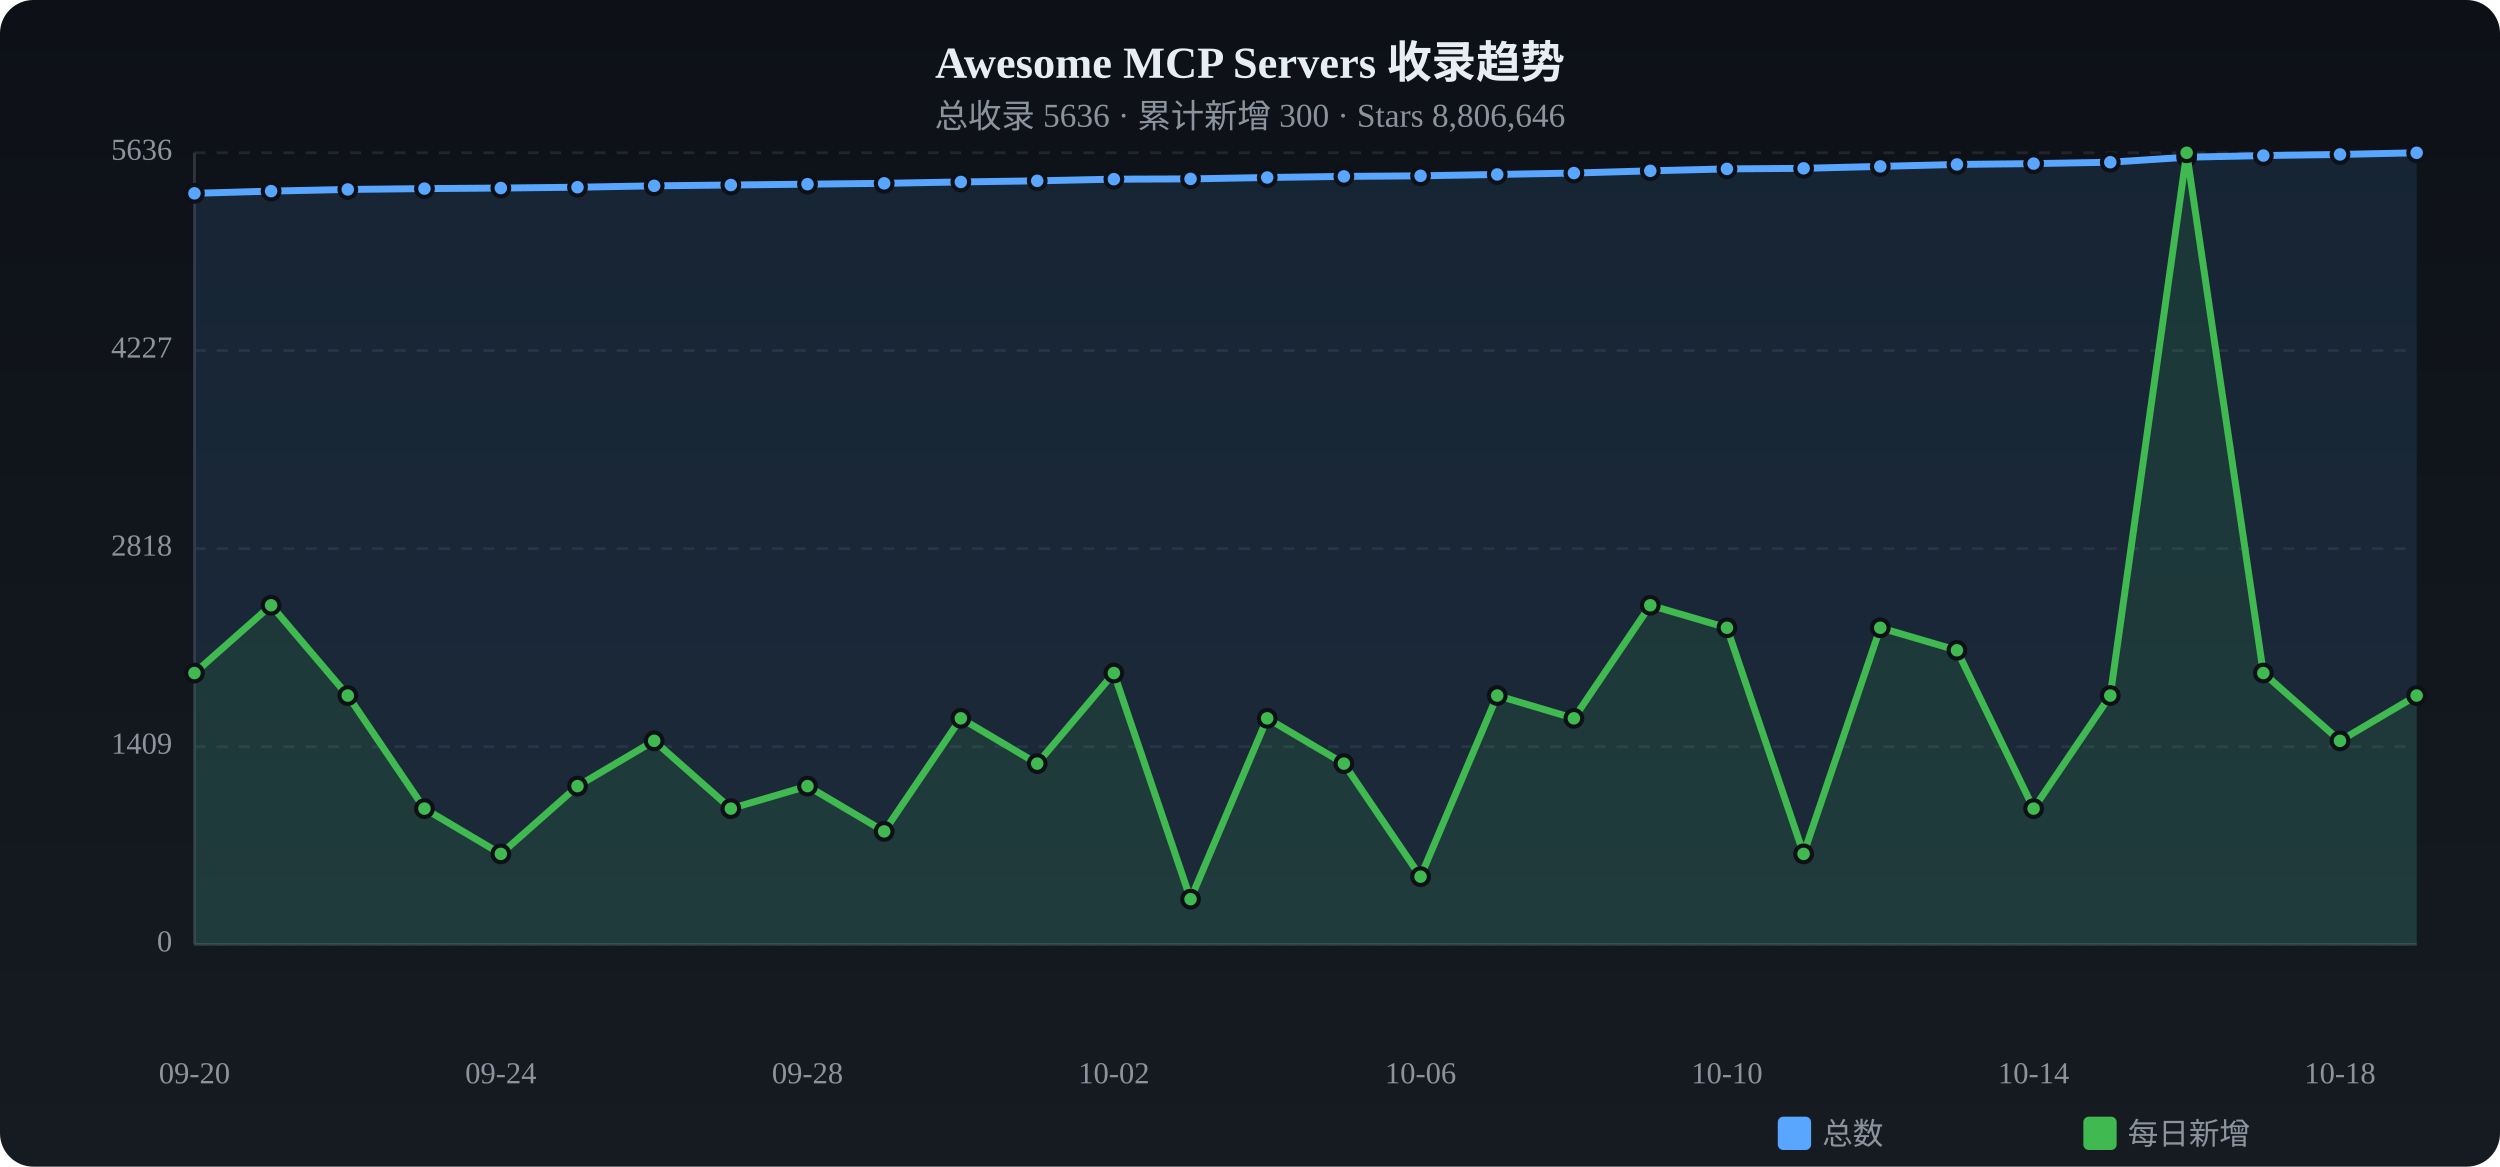
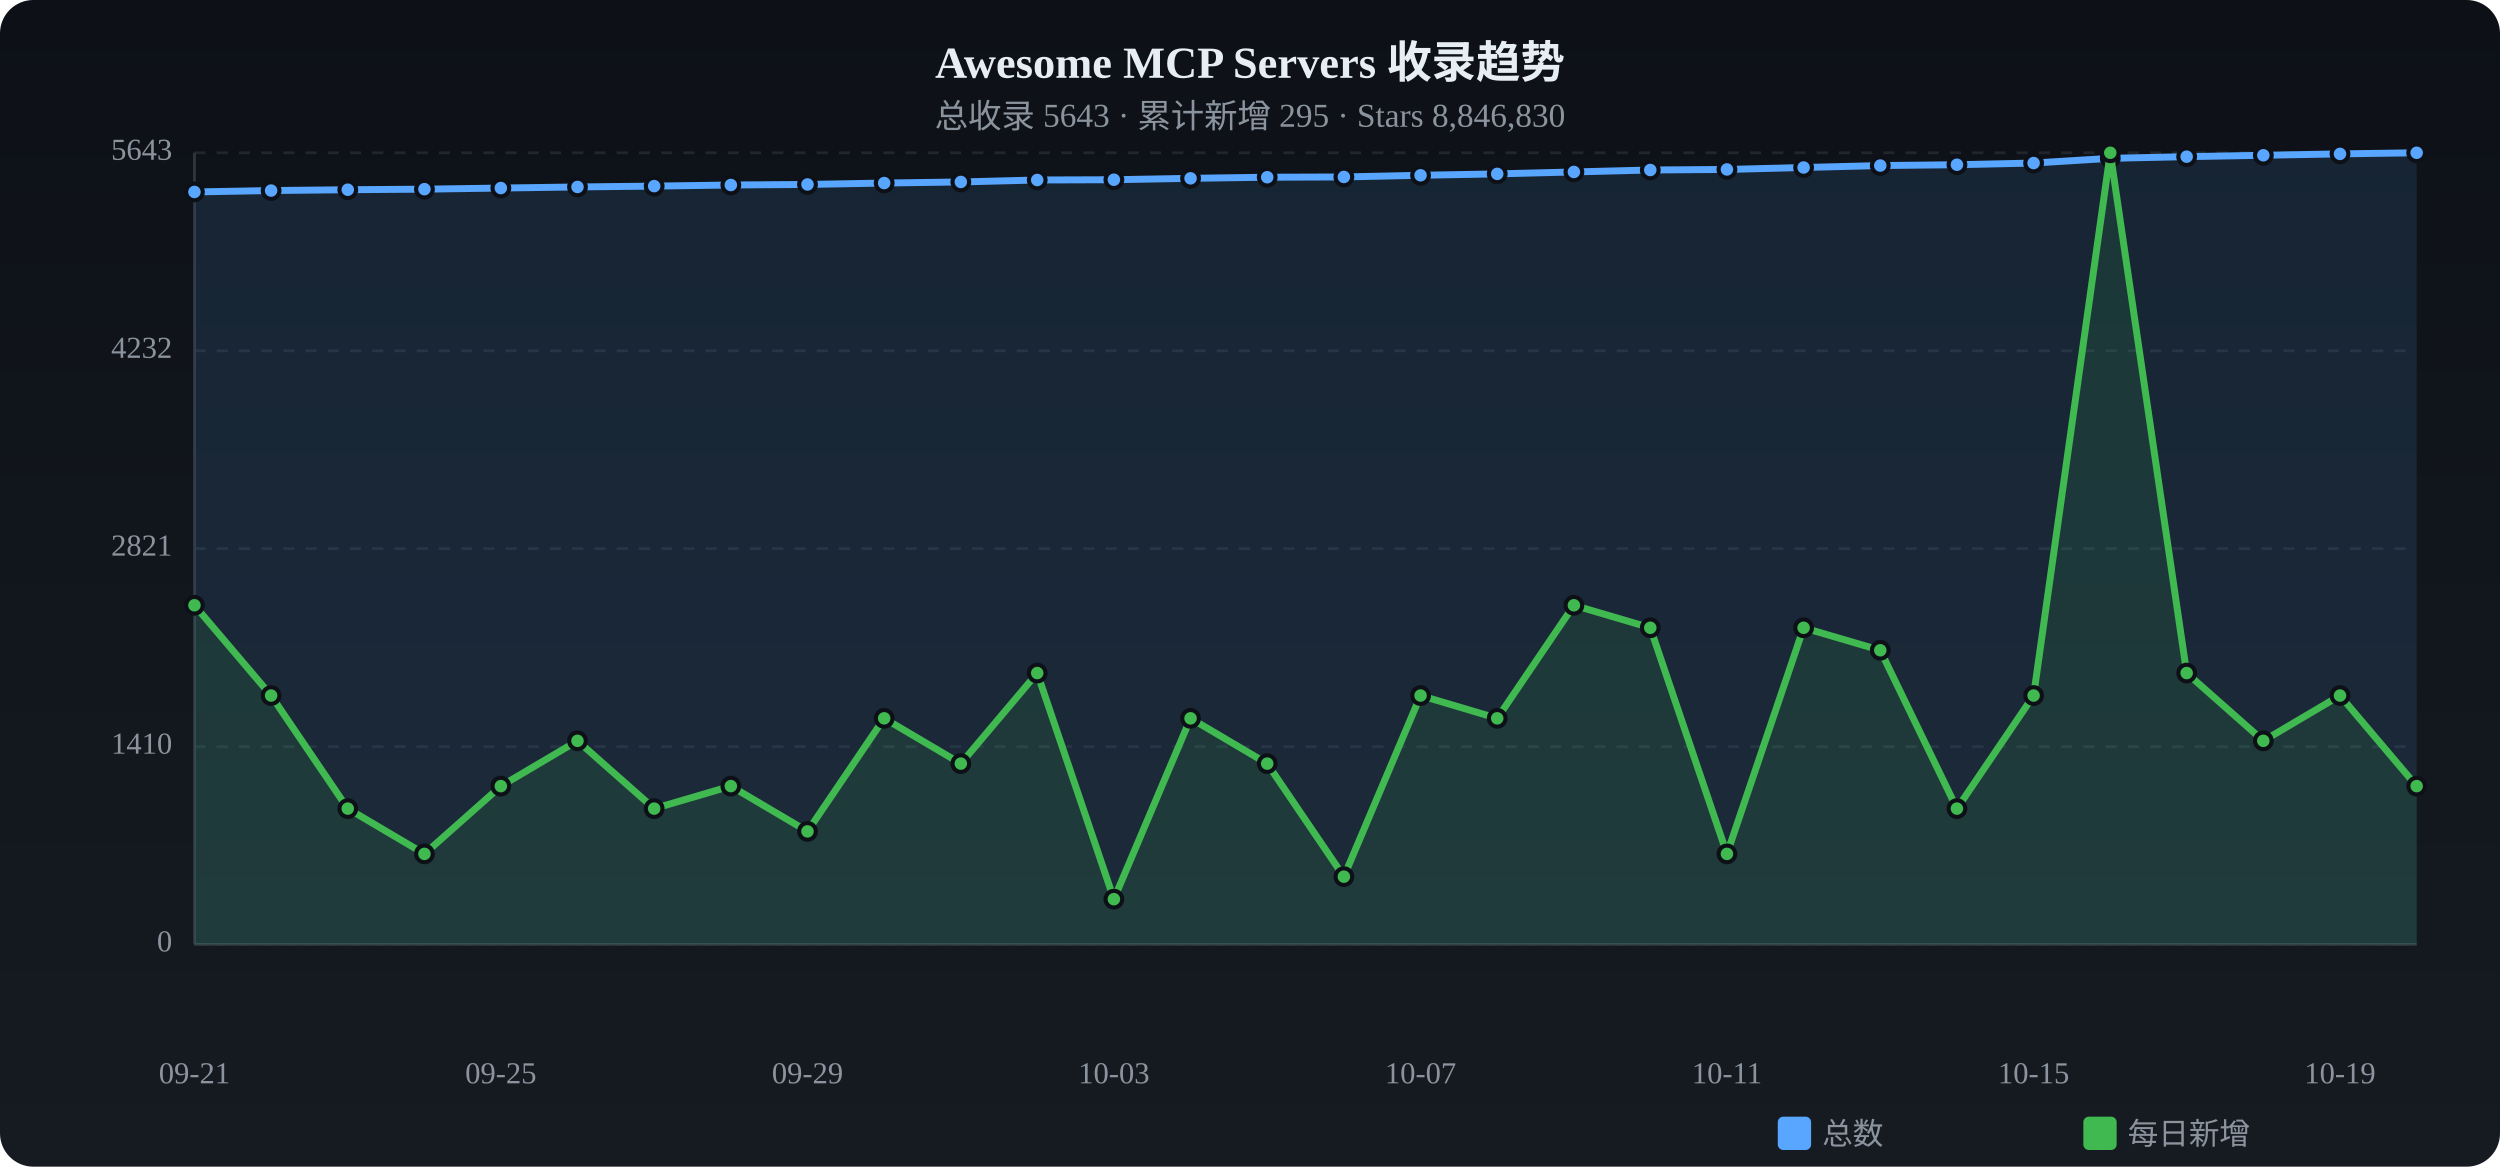
<svg xmlns="http://www.w3.org/2000/svg" viewBox="0 0 900 420" width="900" height="420">
  <defs>
    <linearGradient id="tbg" x1="0%" y1="0%" x2="0%" y2="100%">
      <stop offset="0%" stop-color="#0d1117" />
      <stop offset="100%" stop-color="#161b22" />
    </linearGradient>
  </defs>
  <rect width="900" height="420" rx="12" fill="url(#tbg)" />
  <text x="450.0" y="28" text-anchor="middle" fill="#e6edf3" font-size="16" font-weight="bold">Awesome MCP Servers 收录趋势</text>
-   <text x="450.0" y="46" text-anchor="middle" fill="#8b949e" font-size="12">总收录 5636 · 累计新增 300 · Stars 8,806,646</text>
+   <text x="450.0" y="46" text-anchor="middle" fill="#8b949e" font-size="12">总收录 5643 · 累计新增 295 · Stars 8,846,830</text>
  <text x="62" y="340.0" text-anchor="end" fill="#8b949e" font-size="11" dominant-baseline="middle">0</text>
  <line x1="70" y1="340.0" x2="870" y2="340.0" stroke="#21262d" stroke-dasharray="4 4" />
-   <text x="62" y="268.8" text-anchor="end" fill="#8b949e" font-size="11" dominant-baseline="middle">1409</text>
+   <text x="62" y="268.8" text-anchor="end" fill="#8b949e" font-size="11" dominant-baseline="middle">1410</text>
  <line x1="70" y1="268.8" x2="870" y2="268.8" stroke="#21262d" stroke-dasharray="4 4" />
-   <text x="62" y="197.5" text-anchor="end" fill="#8b949e" font-size="11" dominant-baseline="middle">2818</text>
+   <text x="62" y="197.5" text-anchor="end" fill="#8b949e" font-size="11" dominant-baseline="middle">2821</text>
  <line x1="70" y1="197.5" x2="870" y2="197.5" stroke="#21262d" stroke-dasharray="4 4" />
-   <text x="62" y="126.2" text-anchor="end" fill="#8b949e" font-size="11" dominant-baseline="middle">4227</text>
-   <line x1="70" y1="126.2" x2="870" y2="126.2" stroke="#21262d" stroke-dasharray="4 4" />
-   <text x="62" y="55.0" text-anchor="end" fill="#8b949e" font-size="11" dominant-baseline="middle">5636</text>
+   <text x="62" y="126.3" text-anchor="end" fill="#8b949e" font-size="11" dominant-baseline="middle">4232</text>
+   <line x1="70" y1="126.3" x2="870" y2="126.3" stroke="#21262d" stroke-dasharray="4 4" />
+   <text x="62" y="55.0" text-anchor="end" fill="#8b949e" font-size="11" dominant-baseline="middle">5643</text>
  <line x1="70" y1="55.0" x2="870" y2="55.0" stroke="#21262d" stroke-dasharray="4 4" />
  <line x1="70" y1="55" x2="70" y2="340" stroke="#30363d" />
  <line x1="70" y1="340" x2="870" y2="340" stroke="#30363d" />
-   <path d="M70.0,69.6 L97.6,68.8 L125.2,68.2 L152.8,67.9 L180.3,67.7 L207.9,67.4 L235.5,66.9 L263.1,66.6 L290.7,66.3 L318.3,66.0 L345.9,65.5 L373.4,65.1 L401.0,64.5 L428.6,64.4 L456.2,63.9 L483.8,63.5 L511.4,63.3 L539.0,62.8 L566.6,62.3 L594.1,61.5 L621.7,60.8 L649.3,60.6 L676.9,59.9 L704.5,59.2 L732.1,58.9 L759.7,58.4 L787.2,56.6 L814.8,56.0 L842.4,55.6 L870.0,55.0 L870.0,340 L70.0,340 Z" fill="#58a6ff" opacity="0.12" />
-   <polyline points="70.0,69.6 97.6,68.8 125.2,68.2 152.8,67.9 180.3,67.7 207.9,67.4 235.5,66.9 263.1,66.6 290.7,66.3 318.3,66.0 345.9,65.5 373.4,65.1 401.0,64.5 428.6,64.4 456.2,63.9 483.8,63.5 511.4,63.3 539.0,62.8 566.6,62.3 594.1,61.5 621.7,60.8 649.3,60.6 676.9,59.9 704.5,59.2 732.1,58.9 759.7,58.4 787.2,56.6 814.8,56.0 842.4,55.6 870.0,55.0" fill="none" stroke="#58a6ff" stroke-width="2.5" stroke-linecap="round" stroke-linejoin="round" />
-   <circle cx="70.0" cy="69.6" r="3" fill="#58a6ff" stroke="#0d1117" stroke-width="1.5" />
-   <circle cx="97.6" cy="68.8" r="3" fill="#58a6ff" stroke="#0d1117" stroke-width="1.5" />
-   <circle cx="125.2" cy="68.2" r="3" fill="#58a6ff" stroke="#0d1117" stroke-width="1.5" />
-   <circle cx="152.8" cy="67.9" r="3" fill="#58a6ff" stroke="#0d1117" stroke-width="1.5" />
+   <path d="M70.0,69.1 L97.6,68.6 L125.2,68.3 L152.8,68.1 L180.3,67.7 L207.9,67.3 L235.5,67.0 L263.1,66.6 L290.7,66.4 L318.3,65.9 L345.9,65.5 L373.4,64.8 L401.0,64.7 L428.6,64.2 L456.2,63.8 L483.8,63.7 L511.4,63.1 L539.0,62.6 L566.6,61.9 L594.1,61.2 L621.7,61.0 L649.3,60.3 L676.9,59.6 L704.5,59.3 L732.1,58.7 L759.7,57.0 L787.2,56.4 L814.8,55.9 L842.4,55.4 L870.0,55.0 L870.0,340 L70.0,340 Z" fill="#58a6ff" opacity="0.12" />
+   <polyline points="70.0,69.1 97.6,68.6 125.2,68.3 152.8,68.1 180.3,67.7 207.9,67.3 235.5,67.0 263.1,66.6 290.7,66.4 318.3,65.9 345.9,65.5 373.4,64.8 401.0,64.7 428.6,64.2 456.2,63.8 483.8,63.7 511.4,63.1 539.0,62.6 566.6,61.9 594.1,61.2 621.7,61.0 649.3,60.3 676.9,59.6 704.5,59.3 732.1,58.7 759.7,57.0 787.2,56.4 814.8,55.9 842.4,55.4 870.0,55.0" fill="none" stroke="#58a6ff" stroke-width="2.5" stroke-linecap="round" stroke-linejoin="round" />
+   <circle cx="70.0" cy="69.1" r="3" fill="#58a6ff" stroke="#0d1117" stroke-width="1.5" />
+   <circle cx="97.6" cy="68.6" r="3" fill="#58a6ff" stroke="#0d1117" stroke-width="1.5" />
+   <circle cx="125.2" cy="68.3" r="3" fill="#58a6ff" stroke="#0d1117" stroke-width="1.5" />
+   <circle cx="152.8" cy="68.1" r="3" fill="#58a6ff" stroke="#0d1117" stroke-width="1.5" />
  <circle cx="180.3" cy="67.7" r="3" fill="#58a6ff" stroke="#0d1117" stroke-width="1.5" />
-   <circle cx="207.9" cy="67.4" r="3" fill="#58a6ff" stroke="#0d1117" stroke-width="1.5" />
-   <circle cx="235.5" cy="66.9" r="3" fill="#58a6ff" stroke="#0d1117" stroke-width="1.5" />
+   <circle cx="207.9" cy="67.3" r="3" fill="#58a6ff" stroke="#0d1117" stroke-width="1.5" />
+   <circle cx="235.5" cy="67.0" r="3" fill="#58a6ff" stroke="#0d1117" stroke-width="1.5" />
  <circle cx="263.1" cy="66.6" r="3" fill="#58a6ff" stroke="#0d1117" stroke-width="1.5" />
-   <circle cx="290.7" cy="66.3" r="3" fill="#58a6ff" stroke="#0d1117" stroke-width="1.5" />
-   <circle cx="318.3" cy="66.0" r="3" fill="#58a6ff" stroke="#0d1117" stroke-width="1.5" />
+   <circle cx="290.7" cy="66.4" r="3" fill="#58a6ff" stroke="#0d1117" stroke-width="1.5" />
+   <circle cx="318.3" cy="65.9" r="3" fill="#58a6ff" stroke="#0d1117" stroke-width="1.5" />
  <circle cx="345.9" cy="65.5" r="3" fill="#58a6ff" stroke="#0d1117" stroke-width="1.5" />
-   <circle cx="373.4" cy="65.1" r="3" fill="#58a6ff" stroke="#0d1117" stroke-width="1.5" />
-   <circle cx="401.0" cy="64.5" r="3" fill="#58a6ff" stroke="#0d1117" stroke-width="1.5" />
-   <circle cx="428.6" cy="64.4" r="3" fill="#58a6ff" stroke="#0d1117" stroke-width="1.5" />
-   <circle cx="456.2" cy="63.9" r="3" fill="#58a6ff" stroke="#0d1117" stroke-width="1.5" />
-   <circle cx="483.8" cy="63.5" r="3" fill="#58a6ff" stroke="#0d1117" stroke-width="1.5" />
-   <circle cx="511.4" cy="63.3" r="3" fill="#58a6ff" stroke="#0d1117" stroke-width="1.5" />
-   <circle cx="539.0" cy="62.8" r="3" fill="#58a6ff" stroke="#0d1117" stroke-width="1.5" />
-   <circle cx="566.6" cy="62.3" r="3" fill="#58a6ff" stroke="#0d1117" stroke-width="1.5" />
-   <circle cx="594.1" cy="61.5" r="3" fill="#58a6ff" stroke="#0d1117" stroke-width="1.5" />
-   <circle cx="621.7" cy="60.8" r="3" fill="#58a6ff" stroke="#0d1117" stroke-width="1.5" />
-   <circle cx="649.3" cy="60.6" r="3" fill="#58a6ff" stroke="#0d1117" stroke-width="1.5" />
-   <circle cx="676.9" cy="59.9" r="3" fill="#58a6ff" stroke="#0d1117" stroke-width="1.5" />
-   <circle cx="704.5" cy="59.2" r="3" fill="#58a6ff" stroke="#0d1117" stroke-width="1.5" />
-   <circle cx="732.1" cy="58.9" r="3" fill="#58a6ff" stroke="#0d1117" stroke-width="1.5" />
-   <circle cx="759.7" cy="58.4" r="3" fill="#58a6ff" stroke="#0d1117" stroke-width="1.5" />
-   <circle cx="787.2" cy="56.6" r="3" fill="#58a6ff" stroke="#0d1117" stroke-width="1.5" />
-   <circle cx="814.8" cy="56.0" r="3" fill="#58a6ff" stroke="#0d1117" stroke-width="1.5" />
-   <circle cx="842.4" cy="55.6" r="3" fill="#58a6ff" stroke="#0d1117" stroke-width="1.5" />
+   <circle cx="373.4" cy="64.8" r="3" fill="#58a6ff" stroke="#0d1117" stroke-width="1.5" />
+   <circle cx="401.0" cy="64.7" r="3" fill="#58a6ff" stroke="#0d1117" stroke-width="1.5" />
+   <circle cx="428.6" cy="64.2" r="3" fill="#58a6ff" stroke="#0d1117" stroke-width="1.5" />
+   <circle cx="456.2" cy="63.8" r="3" fill="#58a6ff" stroke="#0d1117" stroke-width="1.5" />
+   <circle cx="483.8" cy="63.7" r="3" fill="#58a6ff" stroke="#0d1117" stroke-width="1.5" />
+   <circle cx="511.4" cy="63.1" r="3" fill="#58a6ff" stroke="#0d1117" stroke-width="1.5" />
+   <circle cx="539.0" cy="62.6" r="3" fill="#58a6ff" stroke="#0d1117" stroke-width="1.5" />
+   <circle cx="566.6" cy="61.9" r="3" fill="#58a6ff" stroke="#0d1117" stroke-width="1.5" />
+   <circle cx="594.1" cy="61.2" r="3" fill="#58a6ff" stroke="#0d1117" stroke-width="1.5" />
+   <circle cx="621.7" cy="61.0" r="3" fill="#58a6ff" stroke="#0d1117" stroke-width="1.5" />
+   <circle cx="649.3" cy="60.3" r="3" fill="#58a6ff" stroke="#0d1117" stroke-width="1.5" />
+   <circle cx="676.9" cy="59.6" r="3" fill="#58a6ff" stroke="#0d1117" stroke-width="1.5" />
+   <circle cx="704.5" cy="59.3" r="3" fill="#58a6ff" stroke="#0d1117" stroke-width="1.5" />
+   <circle cx="732.1" cy="58.7" r="3" fill="#58a6ff" stroke="#0d1117" stroke-width="1.5" />
+   <circle cx="759.7" cy="57.0" r="3" fill="#58a6ff" stroke="#0d1117" stroke-width="1.5" />
+   <circle cx="787.2" cy="56.4" r="3" fill="#58a6ff" stroke="#0d1117" stroke-width="1.5" />
+   <circle cx="814.8" cy="55.9" r="3" fill="#58a6ff" stroke="#0d1117" stroke-width="1.5" />
+   <circle cx="842.4" cy="55.4" r="3" fill="#58a6ff" stroke="#0d1117" stroke-width="1.5" />
  <circle cx="870.0" cy="55.0" r="3" fill="#58a6ff" stroke="#0d1117" stroke-width="1.5" />
-   <path d="M70.0,242.3 L97.6,217.9 L125.2,250.4 L152.8,291.1 L180.3,307.4 L207.9,283.0 L235.5,266.7 L263.1,291.1 L290.7,283.0 L318.3,299.3 L345.9,258.6 L373.4,274.9 L401.0,242.3 L428.6,323.7 L456.2,258.6 L483.8,274.9 L511.4,315.6 L539.0,250.4 L566.6,258.6 L594.1,217.9 L621.7,226.0 L649.3,307.4 L676.9,226.0 L704.5,234.1 L732.1,291.1 L759.7,250.4 L787.2,55.0 L814.8,242.3 L842.4,266.7 L870.0,250.4 L870.0,340 L70.0,340 Z" fill="#3fb950" opacity="0.12" />
-   <polyline points="70.0,242.3 97.6,217.9 125.2,250.4 152.8,291.1 180.3,307.4 207.9,283.0 235.5,266.7 263.1,291.1 290.7,283.0 318.3,299.3 345.9,258.6 373.4,274.9 401.0,242.3 428.6,323.7 456.2,258.6 483.8,274.9 511.4,315.6 539.0,250.4 566.6,258.6 594.1,217.9 621.7,226.0 649.3,307.4 676.9,226.0 704.5,234.1 732.1,291.1 759.7,250.4 787.2,55.0 814.8,242.3 842.4,266.7 870.0,250.4" fill="none" stroke="#3fb950" stroke-width="2.5" stroke-linecap="round" stroke-linejoin="round" />
-   <circle cx="70.0" cy="242.3" r="3" fill="#3fb950" stroke="#0d1117" stroke-width="1.5" />
-   <circle cx="97.6" cy="217.9" r="3" fill="#3fb950" stroke="#0d1117" stroke-width="1.5" />
-   <circle cx="125.2" cy="250.4" r="3" fill="#3fb950" stroke="#0d1117" stroke-width="1.5" />
-   <circle cx="152.8" cy="291.1" r="3" fill="#3fb950" stroke="#0d1117" stroke-width="1.5" />
-   <circle cx="180.3" cy="307.4" r="3" fill="#3fb950" stroke="#0d1117" stroke-width="1.5" />
-   <circle cx="207.9" cy="283.0" r="3" fill="#3fb950" stroke="#0d1117" stroke-width="1.5" />
-   <circle cx="235.5" cy="266.7" r="3" fill="#3fb950" stroke="#0d1117" stroke-width="1.5" />
-   <circle cx="263.1" cy="291.1" r="3" fill="#3fb950" stroke="#0d1117" stroke-width="1.5" />
-   <circle cx="290.7" cy="283.0" r="3" fill="#3fb950" stroke="#0d1117" stroke-width="1.5" />
-   <circle cx="318.3" cy="299.3" r="3" fill="#3fb950" stroke="#0d1117" stroke-width="1.5" />
-   <circle cx="345.9" cy="258.6" r="3" fill="#3fb950" stroke="#0d1117" stroke-width="1.5" />
-   <circle cx="373.4" cy="274.9" r="3" fill="#3fb950" stroke="#0d1117" stroke-width="1.5" />
-   <circle cx="401.0" cy="242.3" r="3" fill="#3fb950" stroke="#0d1117" stroke-width="1.5" />
-   <circle cx="428.6" cy="323.7" r="3" fill="#3fb950" stroke="#0d1117" stroke-width="1.5" />
-   <circle cx="456.2" cy="258.6" r="3" fill="#3fb950" stroke="#0d1117" stroke-width="1.5" />
-   <circle cx="483.8" cy="274.9" r="3" fill="#3fb950" stroke="#0d1117" stroke-width="1.5" />
-   <circle cx="511.4" cy="315.6" r="3" fill="#3fb950" stroke="#0d1117" stroke-width="1.5" />
-   <circle cx="539.0" cy="250.4" r="3" fill="#3fb950" stroke="#0d1117" stroke-width="1.5" />
-   <circle cx="566.6" cy="258.6" r="3" fill="#3fb950" stroke="#0d1117" stroke-width="1.5" />
-   <circle cx="594.1" cy="217.9" r="3" fill="#3fb950" stroke="#0d1117" stroke-width="1.5" />
-   <circle cx="621.7" cy="226.0" r="3" fill="#3fb950" stroke="#0d1117" stroke-width="1.5" />
-   <circle cx="649.3" cy="307.4" r="3" fill="#3fb950" stroke="#0d1117" stroke-width="1.5" />
-   <circle cx="676.9" cy="226.0" r="3" fill="#3fb950" stroke="#0d1117" stroke-width="1.5" />
-   <circle cx="704.5" cy="234.1" r="3" fill="#3fb950" stroke="#0d1117" stroke-width="1.5" />
-   <circle cx="732.1" cy="291.1" r="3" fill="#3fb950" stroke="#0d1117" stroke-width="1.5" />
-   <circle cx="759.7" cy="250.4" r="3" fill="#3fb950" stroke="#0d1117" stroke-width="1.5" />
-   <circle cx="787.2" cy="55.0" r="3" fill="#3fb950" stroke="#0d1117" stroke-width="1.5" />
-   <circle cx="814.8" cy="242.3" r="3" fill="#3fb950" stroke="#0d1117" stroke-width="1.5" />
-   <circle cx="842.4" cy="266.7" r="3" fill="#3fb950" stroke="#0d1117" stroke-width="1.5" />
-   <circle cx="870.0" cy="250.4" r="3" fill="#3fb950" stroke="#0d1117" stroke-width="1.5" />
-   <text x="70.0" y="390" text-anchor="middle" fill="#8b949e" font-size="11">09-20</text>
-   <text x="180.3" y="390" text-anchor="middle" fill="#8b949e" font-size="11">09-24</text>
-   <text x="290.7" y="390" text-anchor="middle" fill="#8b949e" font-size="11">09-28</text>
-   <text x="401.0" y="390" text-anchor="middle" fill="#8b949e" font-size="11">10-02</text>
-   <text x="511.4" y="390" text-anchor="middle" fill="#8b949e" font-size="11">10-06</text>
-   <text x="621.7" y="390" text-anchor="middle" fill="#8b949e" font-size="11">10-10</text>
-   <text x="732.1" y="390" text-anchor="middle" fill="#8b949e" font-size="11">10-14</text>
-   <text x="842.4" y="390" text-anchor="middle" fill="#8b949e" font-size="11">10-18</text>
+   <path d="M70.0,217.9 L97.6,250.4 L125.2,291.1 L152.8,307.4 L180.3,283.0 L207.9,266.7 L235.5,291.1 L263.1,283.0 L290.7,299.3 L318.3,258.6 L345.9,274.9 L373.4,242.3 L401.0,323.7 L428.6,258.6 L456.2,274.9 L483.8,315.6 L511.4,250.4 L539.0,258.6 L566.6,217.9 L594.1,226.0 L621.7,307.4 L649.3,226.0 L676.9,234.1 L704.5,291.1 L732.1,250.4 L759.7,55.0 L787.2,242.3 L814.8,266.7 L842.4,250.4 L870.0,283.0 L870.0,340 L70.0,340 Z" fill="#3fb950" opacity="0.12" />
+   <polyline points="70.0,217.9 97.6,250.4 125.2,291.1 152.8,307.4 180.3,283.0 207.9,266.7 235.5,291.1 263.1,283.0 290.7,299.3 318.3,258.6 345.9,274.9 373.4,242.3 401.0,323.7 428.6,258.6 456.2,274.9 483.8,315.6 511.4,250.4 539.0,258.6 566.6,217.9 594.1,226.0 621.7,307.4 649.3,226.0 676.9,234.1 704.5,291.1 732.1,250.4 759.7,55.0 787.2,242.3 814.8,266.7 842.4,250.4 870.0,283.0" fill="none" stroke="#3fb950" stroke-width="2.5" stroke-linecap="round" stroke-linejoin="round" />
+   <circle cx="70.0" cy="217.9" r="3" fill="#3fb950" stroke="#0d1117" stroke-width="1.5" />
+   <circle cx="97.6" cy="250.4" r="3" fill="#3fb950" stroke="#0d1117" stroke-width="1.5" />
+   <circle cx="125.2" cy="291.1" r="3" fill="#3fb950" stroke="#0d1117" stroke-width="1.5" />
+   <circle cx="152.8" cy="307.4" r="3" fill="#3fb950" stroke="#0d1117" stroke-width="1.5" />
+   <circle cx="180.3" cy="283.0" r="3" fill="#3fb950" stroke="#0d1117" stroke-width="1.5" />
+   <circle cx="207.9" cy="266.7" r="3" fill="#3fb950" stroke="#0d1117" stroke-width="1.5" />
+   <circle cx="235.5" cy="291.1" r="3" fill="#3fb950" stroke="#0d1117" stroke-width="1.5" />
+   <circle cx="263.1" cy="283.0" r="3" fill="#3fb950" stroke="#0d1117" stroke-width="1.5" />
+   <circle cx="290.7" cy="299.3" r="3" fill="#3fb950" stroke="#0d1117" stroke-width="1.5" />
+   <circle cx="318.3" cy="258.6" r="3" fill="#3fb950" stroke="#0d1117" stroke-width="1.5" />
+   <circle cx="345.9" cy="274.9" r="3" fill="#3fb950" stroke="#0d1117" stroke-width="1.5" />
+   <circle cx="373.4" cy="242.3" r="3" fill="#3fb950" stroke="#0d1117" stroke-width="1.5" />
+   <circle cx="401.0" cy="323.7" r="3" fill="#3fb950" stroke="#0d1117" stroke-width="1.5" />
+   <circle cx="428.6" cy="258.6" r="3" fill="#3fb950" stroke="#0d1117" stroke-width="1.5" />
+   <circle cx="456.2" cy="274.9" r="3" fill="#3fb950" stroke="#0d1117" stroke-width="1.5" />
+   <circle cx="483.8" cy="315.6" r="3" fill="#3fb950" stroke="#0d1117" stroke-width="1.5" />
+   <circle cx="511.4" cy="250.4" r="3" fill="#3fb950" stroke="#0d1117" stroke-width="1.5" />
+   <circle cx="539.0" cy="258.6" r="3" fill="#3fb950" stroke="#0d1117" stroke-width="1.5" />
+   <circle cx="566.6" cy="217.9" r="3" fill="#3fb950" stroke="#0d1117" stroke-width="1.5" />
+   <circle cx="594.1" cy="226.0" r="3" fill="#3fb950" stroke="#0d1117" stroke-width="1.5" />
+   <circle cx="621.7" cy="307.4" r="3" fill="#3fb950" stroke="#0d1117" stroke-width="1.5" />
+   <circle cx="649.3" cy="226.0" r="3" fill="#3fb950" stroke="#0d1117" stroke-width="1.5" />
+   <circle cx="676.9" cy="234.1" r="3" fill="#3fb950" stroke="#0d1117" stroke-width="1.5" />
+   <circle cx="704.5" cy="291.1" r="3" fill="#3fb950" stroke="#0d1117" stroke-width="1.5" />
+   <circle cx="732.1" cy="250.4" r="3" fill="#3fb950" stroke="#0d1117" stroke-width="1.5" />
+   <circle cx="759.7" cy="55.0" r="3" fill="#3fb950" stroke="#0d1117" stroke-width="1.5" />
+   <circle cx="787.2" cy="242.3" r="3" fill="#3fb950" stroke="#0d1117" stroke-width="1.5" />
+   <circle cx="814.8" cy="266.7" r="3" fill="#3fb950" stroke="#0d1117" stroke-width="1.5" />
+   <circle cx="842.4" cy="250.4" r="3" fill="#3fb950" stroke="#0d1117" stroke-width="1.5" />
+   <circle cx="870.0" cy="283.0" r="3" fill="#3fb950" stroke="#0d1117" stroke-width="1.5" />
+   <text x="70.0" y="390" text-anchor="middle" fill="#8b949e" font-size="11">09-21</text>
+   <text x="180.3" y="390" text-anchor="middle" fill="#8b949e" font-size="11">09-25</text>
+   <text x="290.7" y="390" text-anchor="middle" fill="#8b949e" font-size="11">09-29</text>
+   <text x="401.0" y="390" text-anchor="middle" fill="#8b949e" font-size="11">10-03</text>
+   <text x="511.4" y="390" text-anchor="middle" fill="#8b949e" font-size="11">10-07</text>
+   <text x="621.7" y="390" text-anchor="middle" fill="#8b949e" font-size="11">10-11</text>
+   <text x="732.1" y="390" text-anchor="middle" fill="#8b949e" font-size="11">10-15</text>
+   <text x="842.4" y="390" text-anchor="middle" fill="#8b949e" font-size="11">10-19</text>
  <rect x="640" y="402" width="12" height="12" rx="2" fill="#58a6ff" />
  <text x="656" y="412" fill="#8b949e" font-size="11">总数</text>
  <rect x="750" y="402" width="12" height="12" rx="2" fill="#3fb950" />
  <text x="766" y="412" fill="#8b949e" font-size="11">每日新增</text>
</svg>
